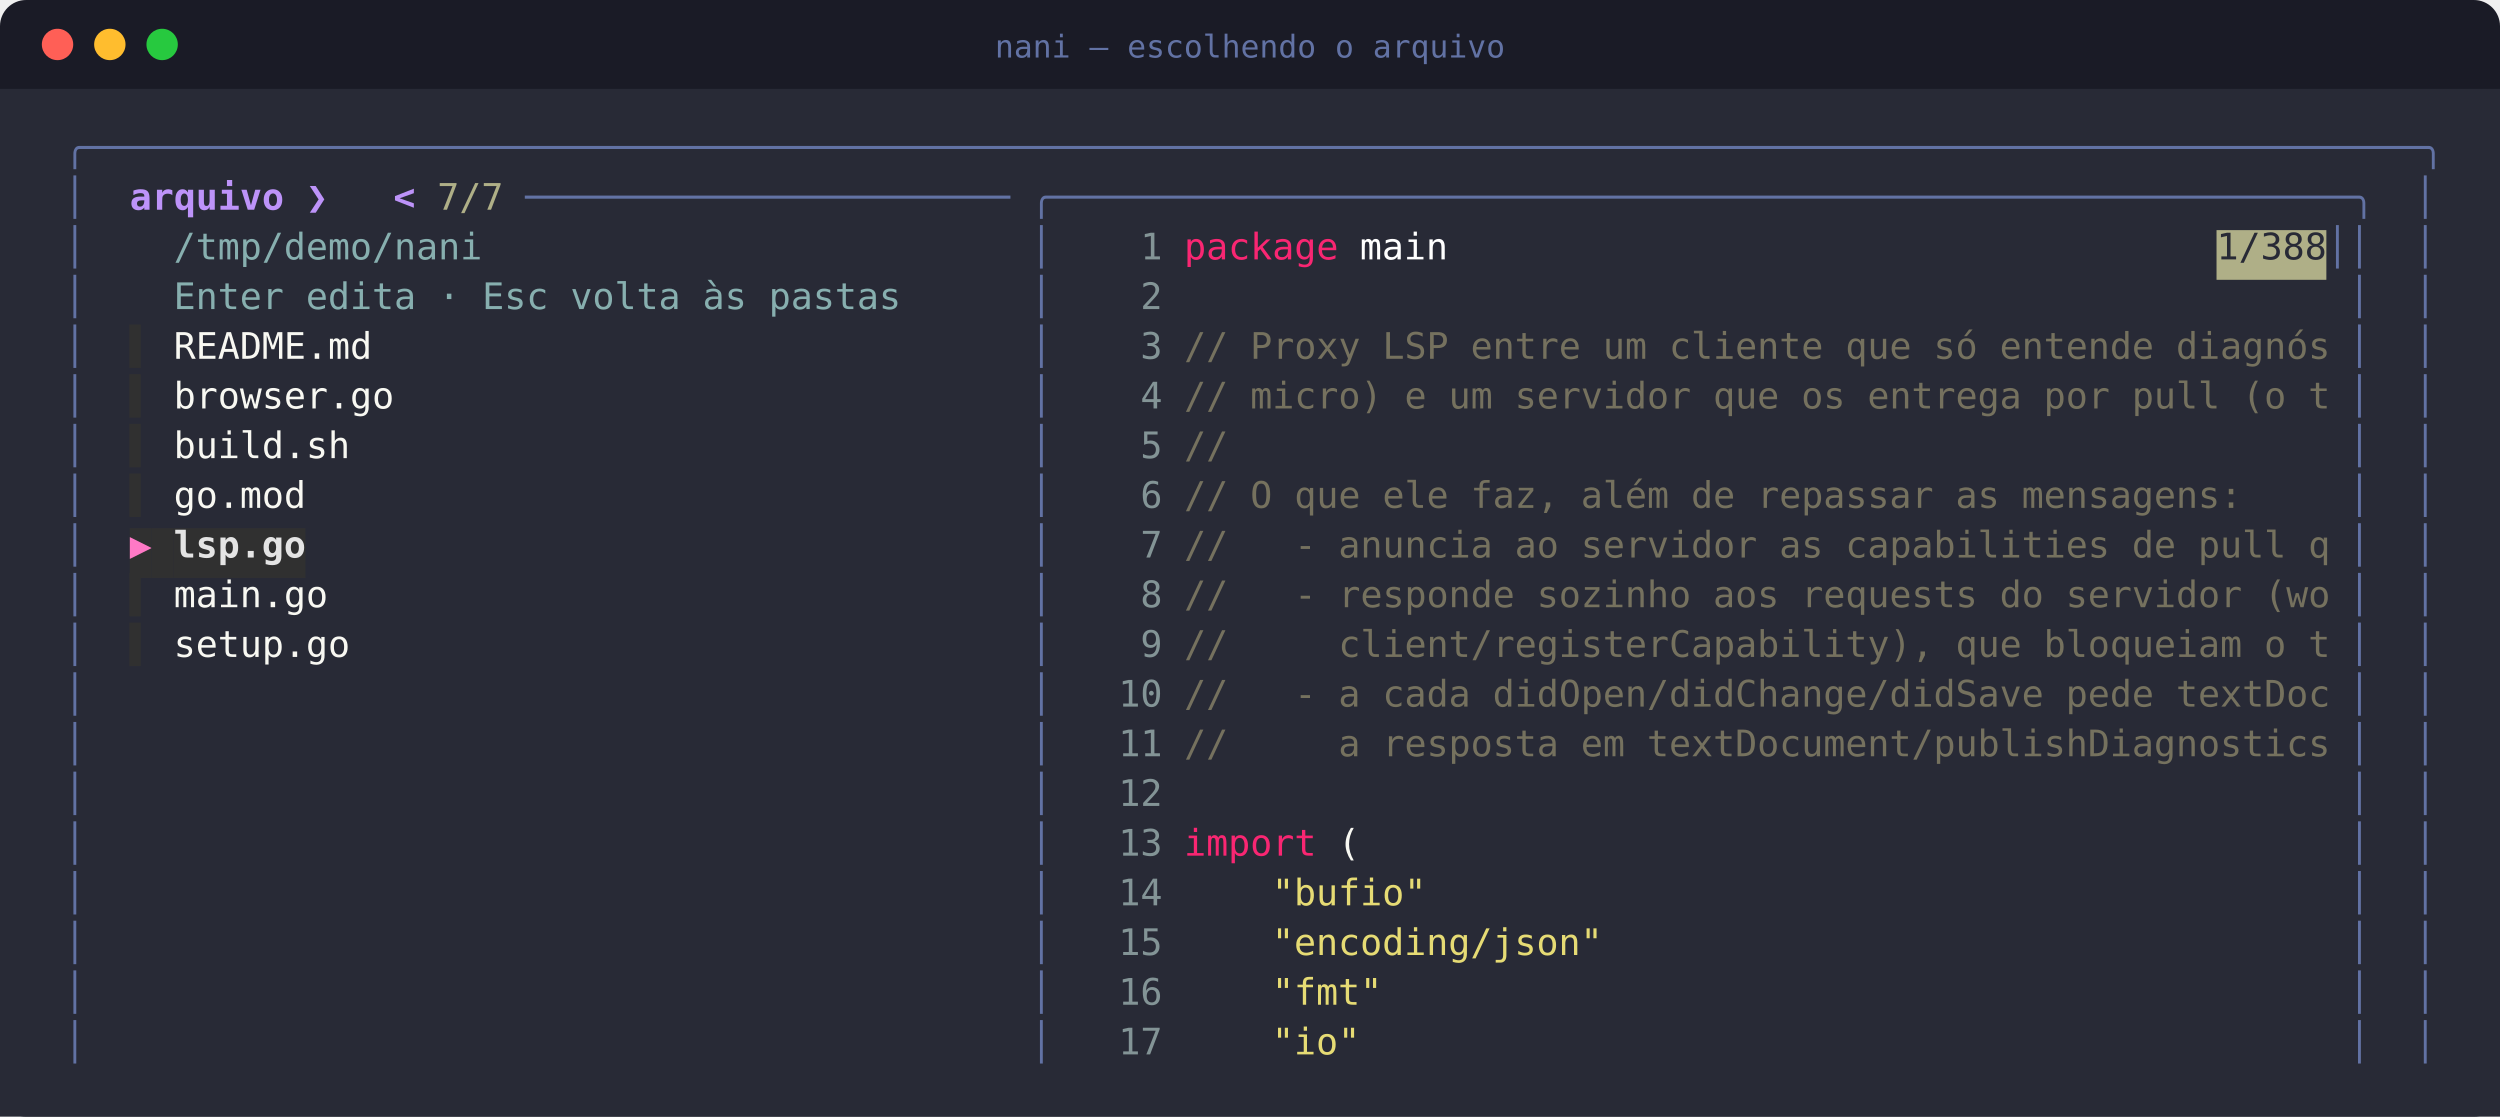
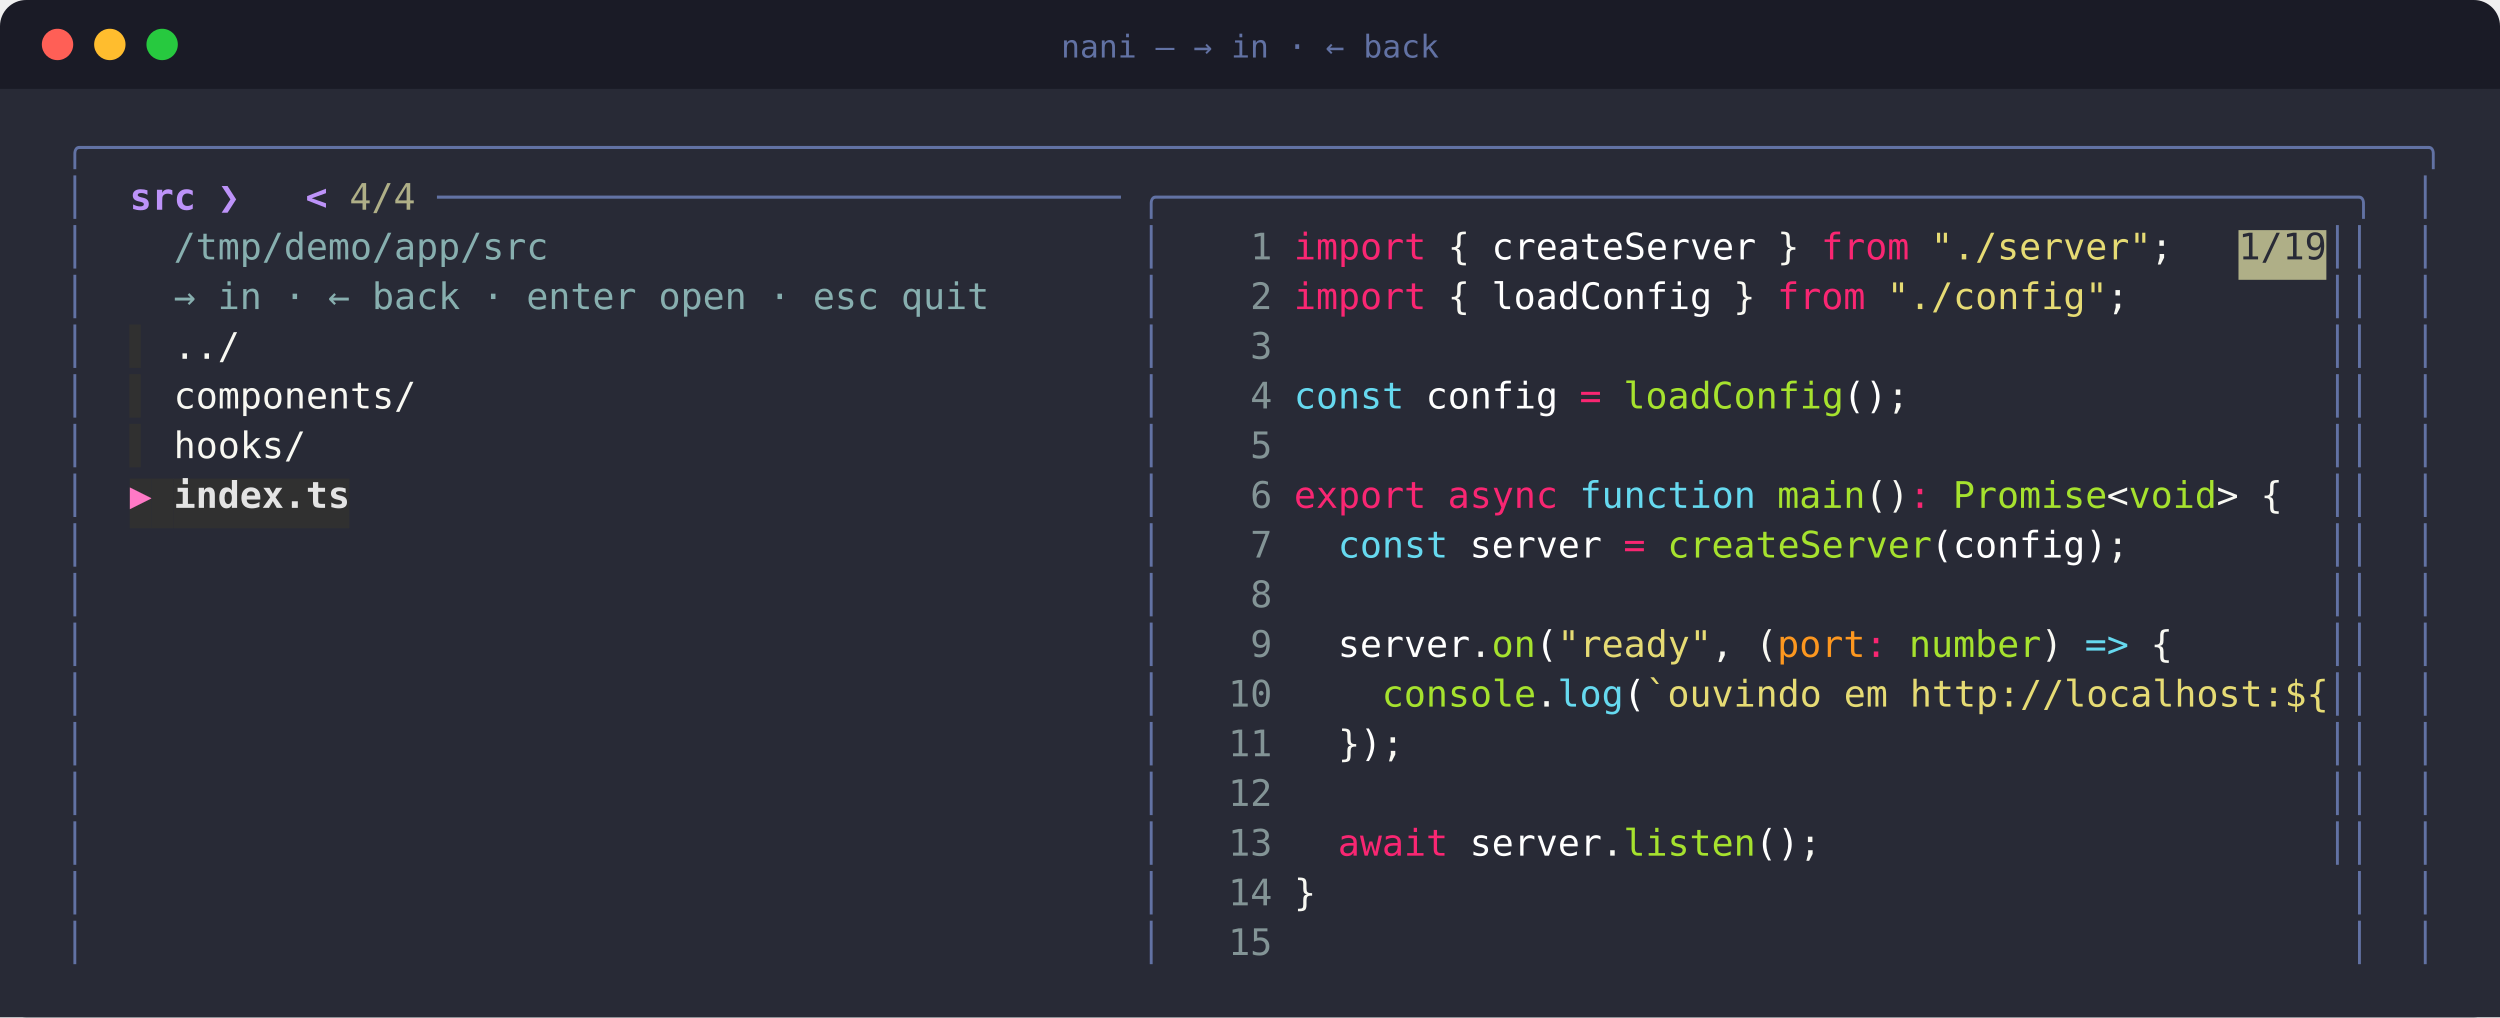
- <svg xmlns="http://www.w3.org/2000/svg" width="956" height="427" viewBox="0 0 956 427" font-family="ui-monospace,SFMono-Regular,Menlo,Consolas,'DejaVu Sans Mono',monospace" font-size="14.0">
-   <rect width="956" height="427" rx="10" fill="#1a1b26" />
-   <rect x="0" y="34.0" width="956" height="393" fill="#282a36" />
+ <svg xmlns="http://www.w3.org/2000/svg" width="956" height="389" viewBox="0 0 956 389" font-family="ui-monospace,SFMono-Regular,Menlo,Consolas,'DejaVu Sans Mono',monospace" font-size="14.0">
+   <rect width="956" height="389" rx="10" fill="#1a1b26" />
+   <rect x="0" y="34.0" width="956" height="355" fill="#282a36" />
  <g>
    <circle cx="22" cy="17" r="6" fill="#ff5f56" />
    <circle cx="42" cy="17" r="6" fill="#ffbd2e" />
    <circle cx="62" cy="17" r="6" fill="#27c93f" />
  </g>
-   <text x="478" y="22" fill="#6272a4" font-size="12" text-anchor="middle">nani — escolhendo o arquivo</text>
+   <text x="478" y="22" fill="#6272a4" font-size="12" text-anchor="middle">nani — → in · ← back</text>
  <text x="24.4" y="61.2" fill="#6272a4" xml:space="preserve">╭──────────────────────────────────────────────────────────────────────────────────────────────────────────╮</text>
  <text x="24.4" y="80.2" fill="#6272a4" xml:space="preserve">│ </text>
-   <text x="49.6" y="80.2" fill="#bd93f9" font-weight="bold" xml:space="preserve">arquivo ❯ </text>
-   <text x="142.0" y="80.2" fill="#bd93f9" font-weight="bold" xml:space="preserve"> &lt; </text>
-   <text x="167.2" y="80.2" fill="#afaf87" xml:space="preserve">7/7</text>
-   <text x="192.4" y="80.2" fill="#6272a4" xml:space="preserve"> ──────────────────────</text>
-   <text x="394.0" y="80.2" fill="#6272a4" xml:space="preserve">╭───────────────────────────────────────────────────────────╮</text>
+   <text x="49.6" y="80.2" fill="#bd93f9" font-weight="bold" xml:space="preserve">src ❯ </text>
+   <text x="108.4" y="80.2" fill="#bd93f9" font-weight="bold" xml:space="preserve"> &lt; </text>
+   <text x="133.6" y="80.2" fill="#afaf87" xml:space="preserve">4/4</text>
+   <text x="158.8" y="80.2" fill="#6272a4" xml:space="preserve"> ───────────────────────────────</text>
+   <text x="436.0" y="80.2" fill="#6272a4" xml:space="preserve">╭──────────────────────────────────────────────────────╮</text>
  <text x="923.2" y="80.2" fill="#6272a4" xml:space="preserve">│</text>
  <text x="24.4" y="99.2" fill="#6272a4" xml:space="preserve">│ </text>
-   <text x="66.4" y="99.2" fill="#87afaf" xml:space="preserve">/tmp/demo/nani</text>
-   <text x="394.0" y="99.2" fill="#6272a4" xml:space="preserve">│ </text>
-   <text x="410.8" y="99.2" fill="#839496" xml:space="preserve">   1</text>
-   <text x="452.8" y="99.2" fill="#f92672" xml:space="preserve">package</text>
-   <text x="520.0" y="99.2" fill="#ffffff" xml:space="preserve">main</text>
-   <rect x="847.6" y="88.0" width="42.0" height="19.0" fill="#afaf87" />
-   <text x="847.6" y="99.2" fill="#282a36" xml:space="preserve">1/388</text>
+   <text x="66.4" y="99.2" fill="#87afaf" xml:space="preserve">/tmp/demo/app/src</text>
+   <text x="436.0" y="99.2" fill="#6272a4" xml:space="preserve">│ </text>
+   <text x="452.8" y="99.2" fill="#839496" xml:space="preserve">   1</text>
+   <text x="494.8" y="99.2" fill="#f92672" xml:space="preserve">import</text>
+   <text x="545.2" y="99.2" fill="#f8f8f2" xml:space="preserve"> { </text>
+   <text x="570.4" y="99.2" fill="#ffffff" xml:space="preserve">createServer</text>
+   <text x="671.2" y="99.2" fill="#f8f8f2" xml:space="preserve"> } </text>
+   <text x="696.4" y="99.2" fill="#f92672" xml:space="preserve">from</text>
+   <text x="738.4" y="99.2" fill="#e6db74" xml:space="preserve">"./server"</text>
+   <text x="822.4" y="99.2" fill="#f8f8f2" xml:space="preserve">;   </text>
+   <rect x="856.0" y="88.0" width="33.6" height="19.0" fill="#afaf87" />
+   <text x="856.0" y="99.2" fill="#282a36" xml:space="preserve">1/19</text>
  <text x="889.6" y="99.2" fill="#6272a4" xml:space="preserve">││</text>
  <text x="923.2" y="99.2" fill="#6272a4" xml:space="preserve">│</text>
  <text x="24.4" y="118.2" fill="#6272a4" xml:space="preserve">│ </text>
-   <text x="66.4" y="118.2" fill="#87afaf" xml:space="preserve">Enter edita · Esc volta às pastas</text>
-   <text x="394.0" y="118.2" fill="#6272a4" xml:space="preserve">│ </text>
-   <text x="410.8" y="118.2" fill="#839496" xml:space="preserve">   2</text>
-   <text x="889.6" y="118.2" fill="#6272a4" xml:space="preserve"> │</text>
+   <text x="66.4" y="118.2" fill="#87afaf" xml:space="preserve">→ in · ← back · enter open · esc quit</text>
+   <text x="436.0" y="118.2" fill="#6272a4" xml:space="preserve">│ </text>
+   <text x="452.8" y="118.2" fill="#839496" xml:space="preserve">   2</text>
+   <text x="494.8" y="118.2" fill="#f92672" xml:space="preserve">import</text>
+   <text x="545.2" y="118.2" fill="#f8f8f2" xml:space="preserve"> { </text>
+   <text x="570.4" y="118.2" fill="#ffffff" xml:space="preserve">loadConfig</text>
+   <text x="654.4" y="118.2" fill="#f8f8f2" xml:space="preserve"> } </text>
+   <text x="679.6" y="118.2" fill="#f92672" xml:space="preserve">from</text>
+   <text x="721.6" y="118.2" fill="#e6db74" xml:space="preserve">"./config"</text>
+   <text x="805.6" y="118.2" fill="#f8f8f2" xml:space="preserve">;         </text>
+   <text x="889.6" y="118.2" fill="#6272a4" xml:space="preserve">││</text>
  <text x="923.2" y="118.2" fill="#6272a4" xml:space="preserve">│</text>
  <text x="24.4" y="137.2" fill="#6272a4" xml:space="preserve">│ </text>
  <text x="49.6" y="137.2" fill="#303030" xml:space="preserve">▌</text>
-   <text x="58.0" y="137.2" fill="#f8f8f2" xml:space="preserve"> README.md                              </text>
-   <text x="394.0" y="137.2" fill="#6272a4" xml:space="preserve">│ </text>
-   <text x="410.8" y="137.2" fill="#839496" xml:space="preserve">   3</text>
-   <text x="452.8" y="137.2" fill="#75715e" xml:space="preserve">// Proxy LSP entre um cliente que só entende diagnós</text>
-   <text x="889.6" y="137.2" fill="#6272a4" xml:space="preserve"> │</text>
+   <text x="58.0" y="137.2" fill="#f8f8f2" xml:space="preserve"> ../                                         </text>
+   <text x="436.0" y="137.2" fill="#6272a4" xml:space="preserve">│ </text>
+   <text x="452.8" y="137.2" fill="#839496" xml:space="preserve">   3</text>
+   <text x="889.6" y="137.2" fill="#6272a4" xml:space="preserve">││</text>
  <text x="923.2" y="137.2" fill="#6272a4" xml:space="preserve">│</text>
  <text x="24.4" y="156.2" fill="#6272a4" xml:space="preserve">│ </text>
  <text x="49.6" y="156.2" fill="#303030" xml:space="preserve">▌</text>
-   <text x="58.0" y="156.2" fill="#f8f8f2" xml:space="preserve"> browser.go                             </text>
-   <text x="394.0" y="156.2" fill="#6272a4" xml:space="preserve">│ </text>
-   <text x="410.8" y="156.2" fill="#839496" xml:space="preserve">   4</text>
-   <text x="452.8" y="156.2" fill="#75715e" xml:space="preserve">// micro) e um servidor que os entrega por pull (o t</text>
-   <text x="889.6" y="156.2" fill="#6272a4" xml:space="preserve"> │</text>
+   <text x="58.0" y="156.2" fill="#f8f8f2" xml:space="preserve"> components/                                 </text>
+   <text x="436.0" y="156.2" fill="#6272a4" xml:space="preserve">│ </text>
+   <text x="452.8" y="156.2" fill="#839496" xml:space="preserve">   4</text>
+   <text x="494.8" y="156.2" fill="#66d9ef" xml:space="preserve">const</text>
+   <text x="545.2" y="156.2" fill="#ffffff" xml:space="preserve">config</text>
+   <text x="604.0" y="156.2" fill="#f92672" xml:space="preserve">=</text>
+   <text x="620.8" y="156.2" fill="#a6e22e" xml:space="preserve">loadConfig</text>
+   <text x="704.8" y="156.2" fill="#ffffff" xml:space="preserve">()</text>
+   <text x="721.6" y="156.2" fill="#f8f8f2" xml:space="preserve">;                   </text>
+   <text x="889.6" y="156.2" fill="#6272a4" xml:space="preserve">││</text>
  <text x="923.2" y="156.2" fill="#6272a4" xml:space="preserve">│</text>
  <text x="24.4" y="175.2" fill="#6272a4" xml:space="preserve">│ </text>
  <text x="49.6" y="175.2" fill="#303030" xml:space="preserve">▌</text>
-   <text x="58.0" y="175.2" fill="#f8f8f2" xml:space="preserve"> build.sh                               </text>
-   <text x="394.0" y="175.2" fill="#6272a4" xml:space="preserve">│ </text>
-   <text x="410.8" y="175.2" fill="#839496" xml:space="preserve">   5</text>
-   <text x="452.8" y="175.2" fill="#75715e" xml:space="preserve">//</text>
-   <text x="889.6" y="175.2" fill="#6272a4" xml:space="preserve"> │</text>
+   <text x="58.0" y="175.2" fill="#f8f8f2" xml:space="preserve"> hooks/                                      </text>
+   <text x="436.0" y="175.2" fill="#6272a4" xml:space="preserve">│ </text>
+   <text x="452.8" y="175.2" fill="#839496" xml:space="preserve">   5</text>
+   <text x="889.6" y="175.2" fill="#6272a4" xml:space="preserve">││</text>
  <text x="923.2" y="175.2" fill="#6272a4" xml:space="preserve">│</text>
  <text x="24.4" y="194.2" fill="#6272a4" xml:space="preserve">│ </text>
-   <text x="49.6" y="194.2" fill="#303030" xml:space="preserve">▌</text>
-   <text x="58.0" y="194.2" fill="#f8f8f2" xml:space="preserve"> go.mod                                 </text>
-   <text x="394.0" y="194.2" fill="#6272a4" xml:space="preserve">│ </text>
-   <text x="410.8" y="194.2" fill="#839496" xml:space="preserve">   6</text>
-   <text x="452.8" y="194.2" fill="#75715e" xml:space="preserve">// O que ele faz, além de repassar as mensagens:</text>
-   <text x="889.6" y="194.2" fill="#6272a4" xml:space="preserve"> │</text>
+   <rect x="49.6" y="183.0" width="8.4" height="19.0" fill="#303030" />
+   <text x="49.6" y="194.2" fill="#ff79c6" font-weight="bold" xml:space="preserve">▶</text>
+   <rect x="58.0" y="183.0" width="8.4" height="19.0" fill="#303030" />
+   <rect x="66.4" y="183.0" width="67.2" height="19.0" fill="#303030" />
+   <text x="66.4" y="194.2" fill="#e4e4e4" font-weight="bold" xml:space="preserve">index.ts</text>
+   <text x="436.0" y="194.2" fill="#6272a4" xml:space="preserve">│ </text>
+   <text x="452.8" y="194.2" fill="#839496" xml:space="preserve">   6</text>
+   <text x="494.8" y="194.2" fill="#f92672" xml:space="preserve">export</text>
+   <text x="553.6" y="194.2" fill="#f92672" xml:space="preserve">async</text>
+   <text x="604.0" y="194.2" fill="#66d9ef" xml:space="preserve">function</text>
+   <text x="679.6" y="194.2" fill="#a6e22e" xml:space="preserve">main</text>
+   <text x="713.2" y="194.2" fill="#f8f8f2" xml:space="preserve">()</text>
+   <text x="730.0" y="194.2" fill="#f92672" xml:space="preserve">:</text>
+   <text x="746.8" y="194.2" fill="#a6e22e" xml:space="preserve">Promise</text>
+   <text x="805.6" y="194.2" fill="#f8f8f2" xml:space="preserve">&lt;</text>
+   <text x="814.0" y="194.2" fill="#a6e22e" xml:space="preserve">void</text>
+   <text x="847.6" y="194.2" fill="#f8f8f2" xml:space="preserve">&gt; {  </text>
+   <text x="889.6" y="194.2" fill="#6272a4" xml:space="preserve">││</text>
  <text x="923.2" y="194.2" fill="#6272a4" xml:space="preserve">│</text>
  <text x="24.4" y="213.2" fill="#6272a4" xml:space="preserve">│ </text>
-   <rect x="49.6" y="202.0" width="8.4" height="19.0" fill="#303030" />
-   <text x="49.6" y="213.2" fill="#ff79c6" font-weight="bold" xml:space="preserve">▶</text>
-   <rect x="58.0" y="202.0" width="8.4" height="19.0" fill="#303030" />
-   <rect x="66.4" y="202.0" width="50.4" height="19.0" fill="#303030" />
-   <text x="66.4" y="213.2" fill="#e4e4e4" font-weight="bold" xml:space="preserve">lsp.go</text>
-   <text x="394.0" y="213.2" fill="#6272a4" xml:space="preserve">│ </text>
-   <text x="410.8" y="213.2" fill="#839496" xml:space="preserve">   7</text>
-   <text x="452.8" y="213.2" fill="#75715e" xml:space="preserve">//   - anuncia ao servidor as capabilities de pull q</text>
-   <text x="889.6" y="213.2" fill="#6272a4" xml:space="preserve"> │</text>
+   <text x="436.0" y="213.2" fill="#6272a4" xml:space="preserve">│ </text>
+   <text x="452.8" y="213.2" fill="#839496" xml:space="preserve">   7</text>
+   <text x="511.6" y="213.2" fill="#66d9ef" xml:space="preserve">const</text>
+   <text x="562.0" y="213.2" fill="#ffffff" xml:space="preserve">server</text>
+   <text x="620.8" y="213.2" fill="#f92672" xml:space="preserve">=</text>
+   <text x="637.6" y="213.2" fill="#a6e22e" xml:space="preserve">createServer</text>
+   <text x="738.4" y="213.2" fill="#ffffff" xml:space="preserve">(config)</text>
+   <text x="805.6" y="213.2" fill="#f8f8f2" xml:space="preserve">;         </text>
+   <text x="889.6" y="213.2" fill="#6272a4" xml:space="preserve">││</text>
  <text x="923.2" y="213.2" fill="#6272a4" xml:space="preserve">│</text>
  <text x="24.4" y="232.2" fill="#6272a4" xml:space="preserve">│ </text>
-   <text x="49.6" y="232.2" fill="#303030" xml:space="preserve">▌</text>
-   <text x="58.0" y="232.2" fill="#f8f8f2" xml:space="preserve"> main.go                                </text>
-   <text x="394.0" y="232.2" fill="#6272a4" xml:space="preserve">│ </text>
-   <text x="410.8" y="232.2" fill="#839496" xml:space="preserve">   8</text>
-   <text x="452.8" y="232.2" fill="#75715e" xml:space="preserve">//   - responde sozinho aos requests do servidor (wo</text>
-   <text x="889.6" y="232.2" fill="#6272a4" xml:space="preserve"> │</text>
+   <text x="436.0" y="232.2" fill="#6272a4" xml:space="preserve">│ </text>
+   <text x="452.8" y="232.2" fill="#839496" xml:space="preserve">   8</text>
+   <text x="889.6" y="232.2" fill="#6272a4" xml:space="preserve">││</text>
  <text x="923.2" y="232.2" fill="#6272a4" xml:space="preserve">│</text>
  <text x="24.4" y="251.2" fill="#6272a4" xml:space="preserve">│ </text>
-   <text x="49.6" y="251.2" fill="#303030" xml:space="preserve">▌</text>
-   <text x="58.0" y="251.2" fill="#f8f8f2" xml:space="preserve"> setup.go                               </text>
-   <text x="394.0" y="251.2" fill="#6272a4" xml:space="preserve">│ </text>
-   <text x="410.8" y="251.2" fill="#839496" xml:space="preserve">   9</text>
-   <text x="452.8" y="251.2" fill="#75715e" xml:space="preserve">//     client/registerCapability), que bloqueiam o t</text>
-   <text x="889.6" y="251.2" fill="#6272a4" xml:space="preserve"> │</text>
+   <text x="436.0" y="251.2" fill="#6272a4" xml:space="preserve">│ </text>
+   <text x="452.8" y="251.2" fill="#839496" xml:space="preserve">   9</text>
+   <text x="511.6" y="251.2" fill="#ffffff" xml:space="preserve">server</text>
+   <text x="562.0" y="251.2" fill="#f8f8f2" xml:space="preserve">.</text>
+   <text x="570.4" y="251.2" fill="#a6e22e" xml:space="preserve">on</text>
+   <text x="587.2" y="251.2" fill="#ffffff" xml:space="preserve">(</text>
+   <text x="595.6" y="251.2" fill="#e6db74" xml:space="preserve">"ready"</text>
+   <text x="654.4" y="251.2" fill="#f8f8f2" xml:space="preserve">, (</text>
+   <text x="679.6" y="251.2" fill="#fd971f" xml:space="preserve">port</text>
+   <text x="713.2" y="251.2" fill="#f92672" xml:space="preserve">:</text>
+   <text x="730.0" y="251.2" fill="#a6e22e" xml:space="preserve">number</text>
+   <text x="780.4" y="251.2" fill="#f8f8f2" xml:space="preserve">) </text>
+   <text x="797.2" y="251.2" fill="#66d9ef" xml:space="preserve">=&gt;</text>
+   <text x="814.0" y="251.2" fill="#f8f8f2" xml:space="preserve"> {       </text>
+   <text x="889.6" y="251.2" fill="#6272a4" xml:space="preserve">││</text>
  <text x="923.2" y="251.2" fill="#6272a4" xml:space="preserve">│</text>
  <text x="24.4" y="270.2" fill="#6272a4" xml:space="preserve">│ </text>
-   <text x="394.0" y="270.2" fill="#6272a4" xml:space="preserve">│ </text>
-   <text x="410.8" y="270.2" fill="#839496" xml:space="preserve">  10</text>
-   <text x="452.8" y="270.2" fill="#75715e" xml:space="preserve">//   - a cada didOpen/didChange/didSave pede textDoc</text>
-   <text x="889.6" y="270.2" fill="#6272a4" xml:space="preserve"> │</text>
+   <text x="436.0" y="270.2" fill="#6272a4" xml:space="preserve">│ </text>
+   <text x="452.8" y="270.2" fill="#839496" xml:space="preserve">  10</text>
+   <text x="528.4" y="270.2" fill="#a6e22e" xml:space="preserve">console</text>
+   <text x="587.2" y="270.2" fill="#f8f8f2" xml:space="preserve">.</text>
+   <text x="595.6" y="270.2" fill="#66d9ef" xml:space="preserve">log</text>
+   <text x="620.8" y="270.2" fill="#ffffff" xml:space="preserve">(</text>
+   <text x="629.2" y="270.2" fill="#e6db74" xml:space="preserve">`ouvindo em http://localhost:${</text>
+   <text x="889.6" y="270.2" fill="#6272a4" xml:space="preserve">││</text>
  <text x="923.2" y="270.2" fill="#6272a4" xml:space="preserve">│</text>
  <text x="24.4" y="289.2" fill="#6272a4" xml:space="preserve">│ </text>
-   <text x="394.0" y="289.2" fill="#6272a4" xml:space="preserve">│ </text>
-   <text x="410.8" y="289.2" fill="#839496" xml:space="preserve">  11</text>
-   <text x="452.8" y="289.2" fill="#75715e" xml:space="preserve">//     a resposta em textDocument/publishDiagnostics</text>
-   <text x="889.6" y="289.2" fill="#6272a4" xml:space="preserve"> │</text>
+   <text x="436.0" y="289.2" fill="#6272a4" xml:space="preserve">│ </text>
+   <text x="452.8" y="289.2" fill="#839496" xml:space="preserve">  11</text>
+   <text x="486.4" y="289.2" fill="#f8f8f2" xml:space="preserve">   }</text>
+   <text x="520.0" y="289.2" fill="#ffffff" xml:space="preserve">)</text>
+   <text x="528.4" y="289.2" fill="#f8f8f2" xml:space="preserve">;                                          </text>
+   <text x="889.6" y="289.2" fill="#6272a4" xml:space="preserve">││</text>
  <text x="923.2" y="289.2" fill="#6272a4" xml:space="preserve">│</text>
  <text x="24.4" y="308.2" fill="#6272a4" xml:space="preserve">│ </text>
-   <text x="394.0" y="308.2" fill="#6272a4" xml:space="preserve">│ </text>
-   <text x="410.8" y="308.2" fill="#839496" xml:space="preserve">  12</text>
-   <text x="889.6" y="308.2" fill="#6272a4" xml:space="preserve"> │</text>
+   <text x="436.0" y="308.2" fill="#6272a4" xml:space="preserve">│ </text>
+   <text x="452.8" y="308.2" fill="#839496" xml:space="preserve">  12</text>
+   <text x="889.6" y="308.2" fill="#6272a4" xml:space="preserve">││</text>
  <text x="923.2" y="308.2" fill="#6272a4" xml:space="preserve">│</text>
  <text x="24.4" y="327.2" fill="#6272a4" xml:space="preserve">│ </text>
-   <text x="394.0" y="327.2" fill="#6272a4" xml:space="preserve">│ </text>
-   <text x="410.8" y="327.2" fill="#839496" xml:space="preserve">  13</text>
-   <text x="452.8" y="327.2" fill="#f92672" xml:space="preserve">import</text>
-   <text x="503.2" y="327.2" fill="#f8f8f2" xml:space="preserve"> (                                            </text>
-   <text x="889.6" y="327.2" fill="#6272a4" xml:space="preserve"> │</text>
+   <text x="436.0" y="327.2" fill="#6272a4" xml:space="preserve">│ </text>
+   <text x="452.8" y="327.2" fill="#839496" xml:space="preserve">  13</text>
+   <text x="511.6" y="327.2" fill="#f92672" xml:space="preserve">await</text>
+   <text x="562.0" y="327.2" fill="#ffffff" xml:space="preserve">server</text>
+   <text x="612.4" y="327.2" fill="#f8f8f2" xml:space="preserve">.</text>
+   <text x="620.8" y="327.2" fill="#a6e22e" xml:space="preserve">listen</text>
+   <text x="671.2" y="327.2" fill="#ffffff" xml:space="preserve">()</text>
+   <text x="688.0" y="327.2" fill="#f8f8f2" xml:space="preserve">;                       </text>
+   <text x="889.6" y="327.2" fill="#6272a4" xml:space="preserve">││</text>
  <text x="923.2" y="327.2" fill="#6272a4" xml:space="preserve">│</text>
  <text x="24.4" y="346.2" fill="#6272a4" xml:space="preserve">│ </text>
-   <text x="394.0" y="346.2" fill="#6272a4" xml:space="preserve">│ </text>
-   <text x="410.8" y="346.2" fill="#839496" xml:space="preserve">  14</text>
-   <text x="486.4" y="346.2" fill="#e6db74" xml:space="preserve">"bufio"</text>
+   <text x="436.0" y="346.2" fill="#6272a4" xml:space="preserve">│ </text>
+   <text x="452.8" y="346.2" fill="#839496" xml:space="preserve">  14</text>
+   <text x="486.4" y="346.2" fill="#f8f8f2" xml:space="preserve"> }                                              </text>
  <text x="889.6" y="346.2" fill="#6272a4" xml:space="preserve"> │</text>
  <text x="923.2" y="346.2" fill="#6272a4" xml:space="preserve">│</text>
  <text x="24.4" y="365.2" fill="#6272a4" xml:space="preserve">│ </text>
-   <text x="394.0" y="365.2" fill="#6272a4" xml:space="preserve">│ </text>
-   <text x="410.8" y="365.2" fill="#839496" xml:space="preserve">  15</text>
-   <text x="486.4" y="365.2" fill="#e6db74" xml:space="preserve">"encoding/json"</text>
+   <text x="436.0" y="365.2" fill="#6272a4" xml:space="preserve">│ </text>
+   <text x="452.8" y="365.2" fill="#839496" xml:space="preserve">  15</text>
  <text x="889.6" y="365.2" fill="#6272a4" xml:space="preserve"> │</text>
  <text x="923.2" y="365.2" fill="#6272a4" xml:space="preserve">│</text>
-   <text x="24.4" y="384.2" fill="#6272a4" xml:space="preserve">│ </text>
-   <text x="394.0" y="384.2" fill="#6272a4" xml:space="preserve">│ </text>
-   <text x="410.8" y="384.2" fill="#839496" xml:space="preserve">  16</text>
-   <text x="486.4" y="384.2" fill="#e6db74" xml:space="preserve">"fmt"</text>
-   <text x="889.6" y="384.2" fill="#6272a4" xml:space="preserve"> │</text>
-   <text x="923.2" y="384.2" fill="#6272a4" xml:space="preserve">│</text>
-   <text x="24.4" y="403.2" fill="#6272a4" xml:space="preserve">│ </text>
-   <text x="394.0" y="403.2" fill="#6272a4" xml:space="preserve">│ </text>
-   <text x="410.8" y="403.2" fill="#839496" xml:space="preserve">  17</text>
-   <text x="486.4" y="403.2" fill="#e6db74" xml:space="preserve">"io"</text>
-   <text x="889.6" y="403.2" fill="#6272a4" xml:space="preserve"> │</text>
-   <text x="923.2" y="403.2" fill="#6272a4" xml:space="preserve">│</text>
</svg>
